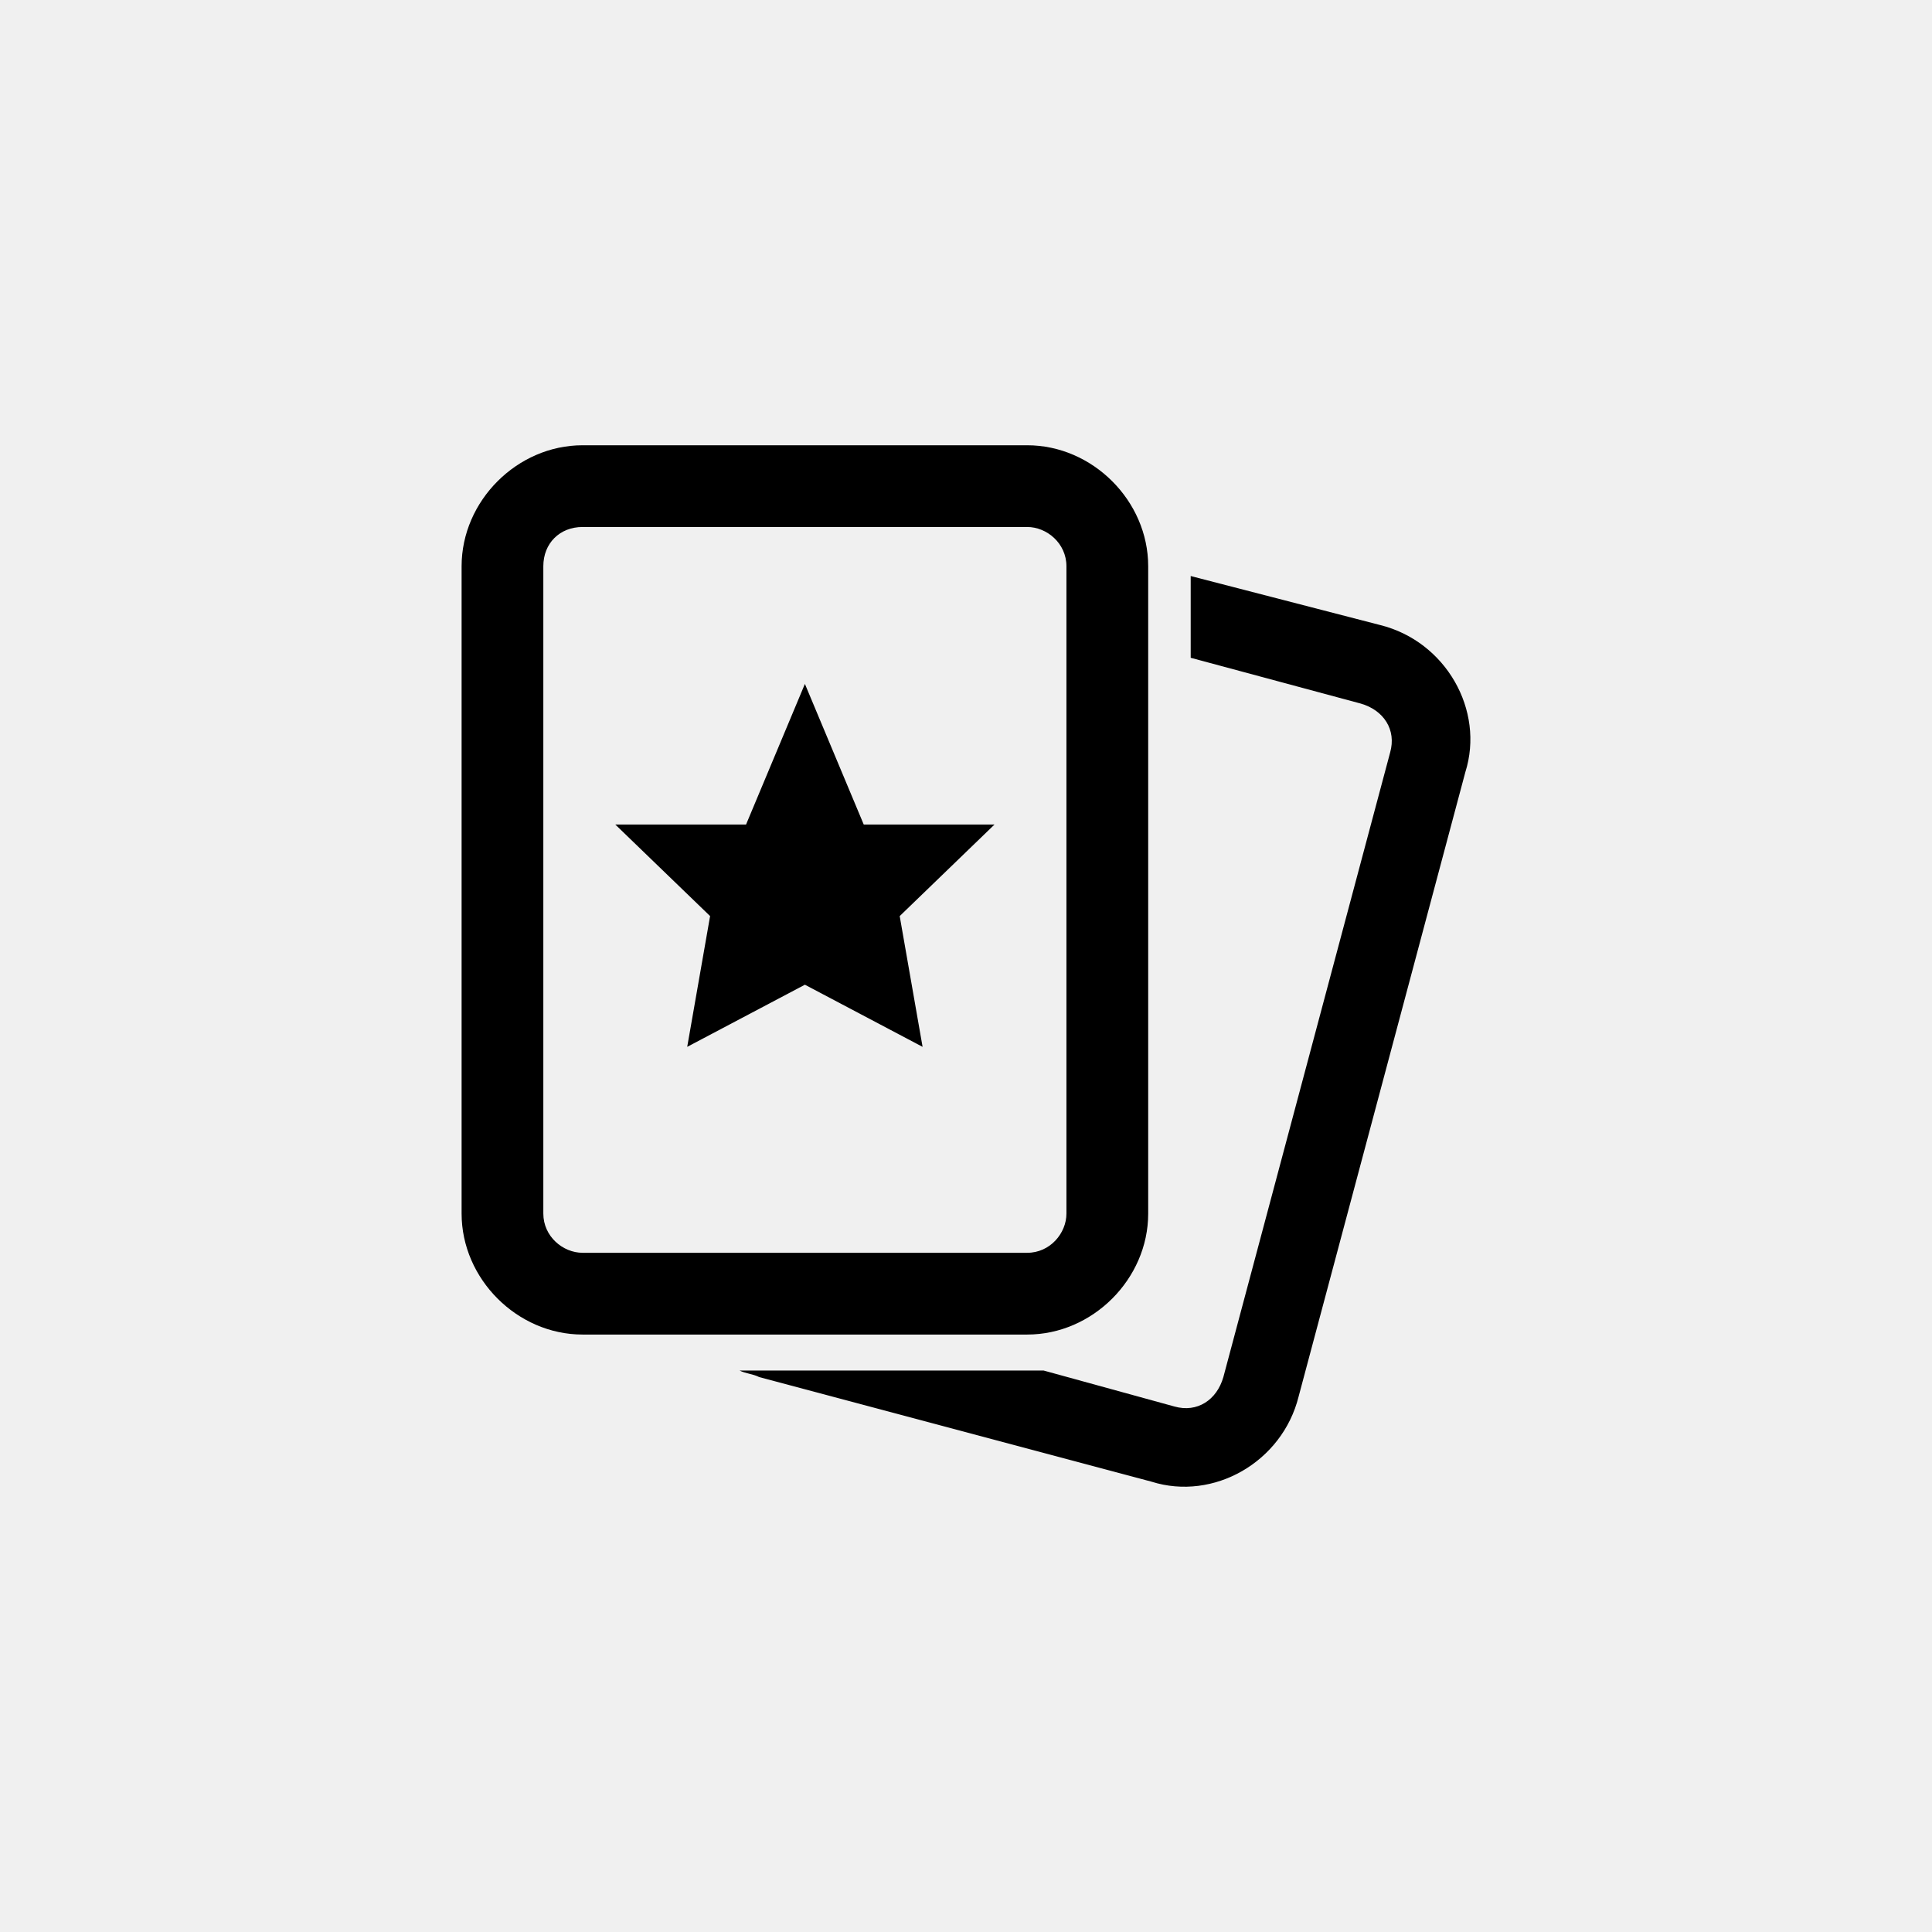
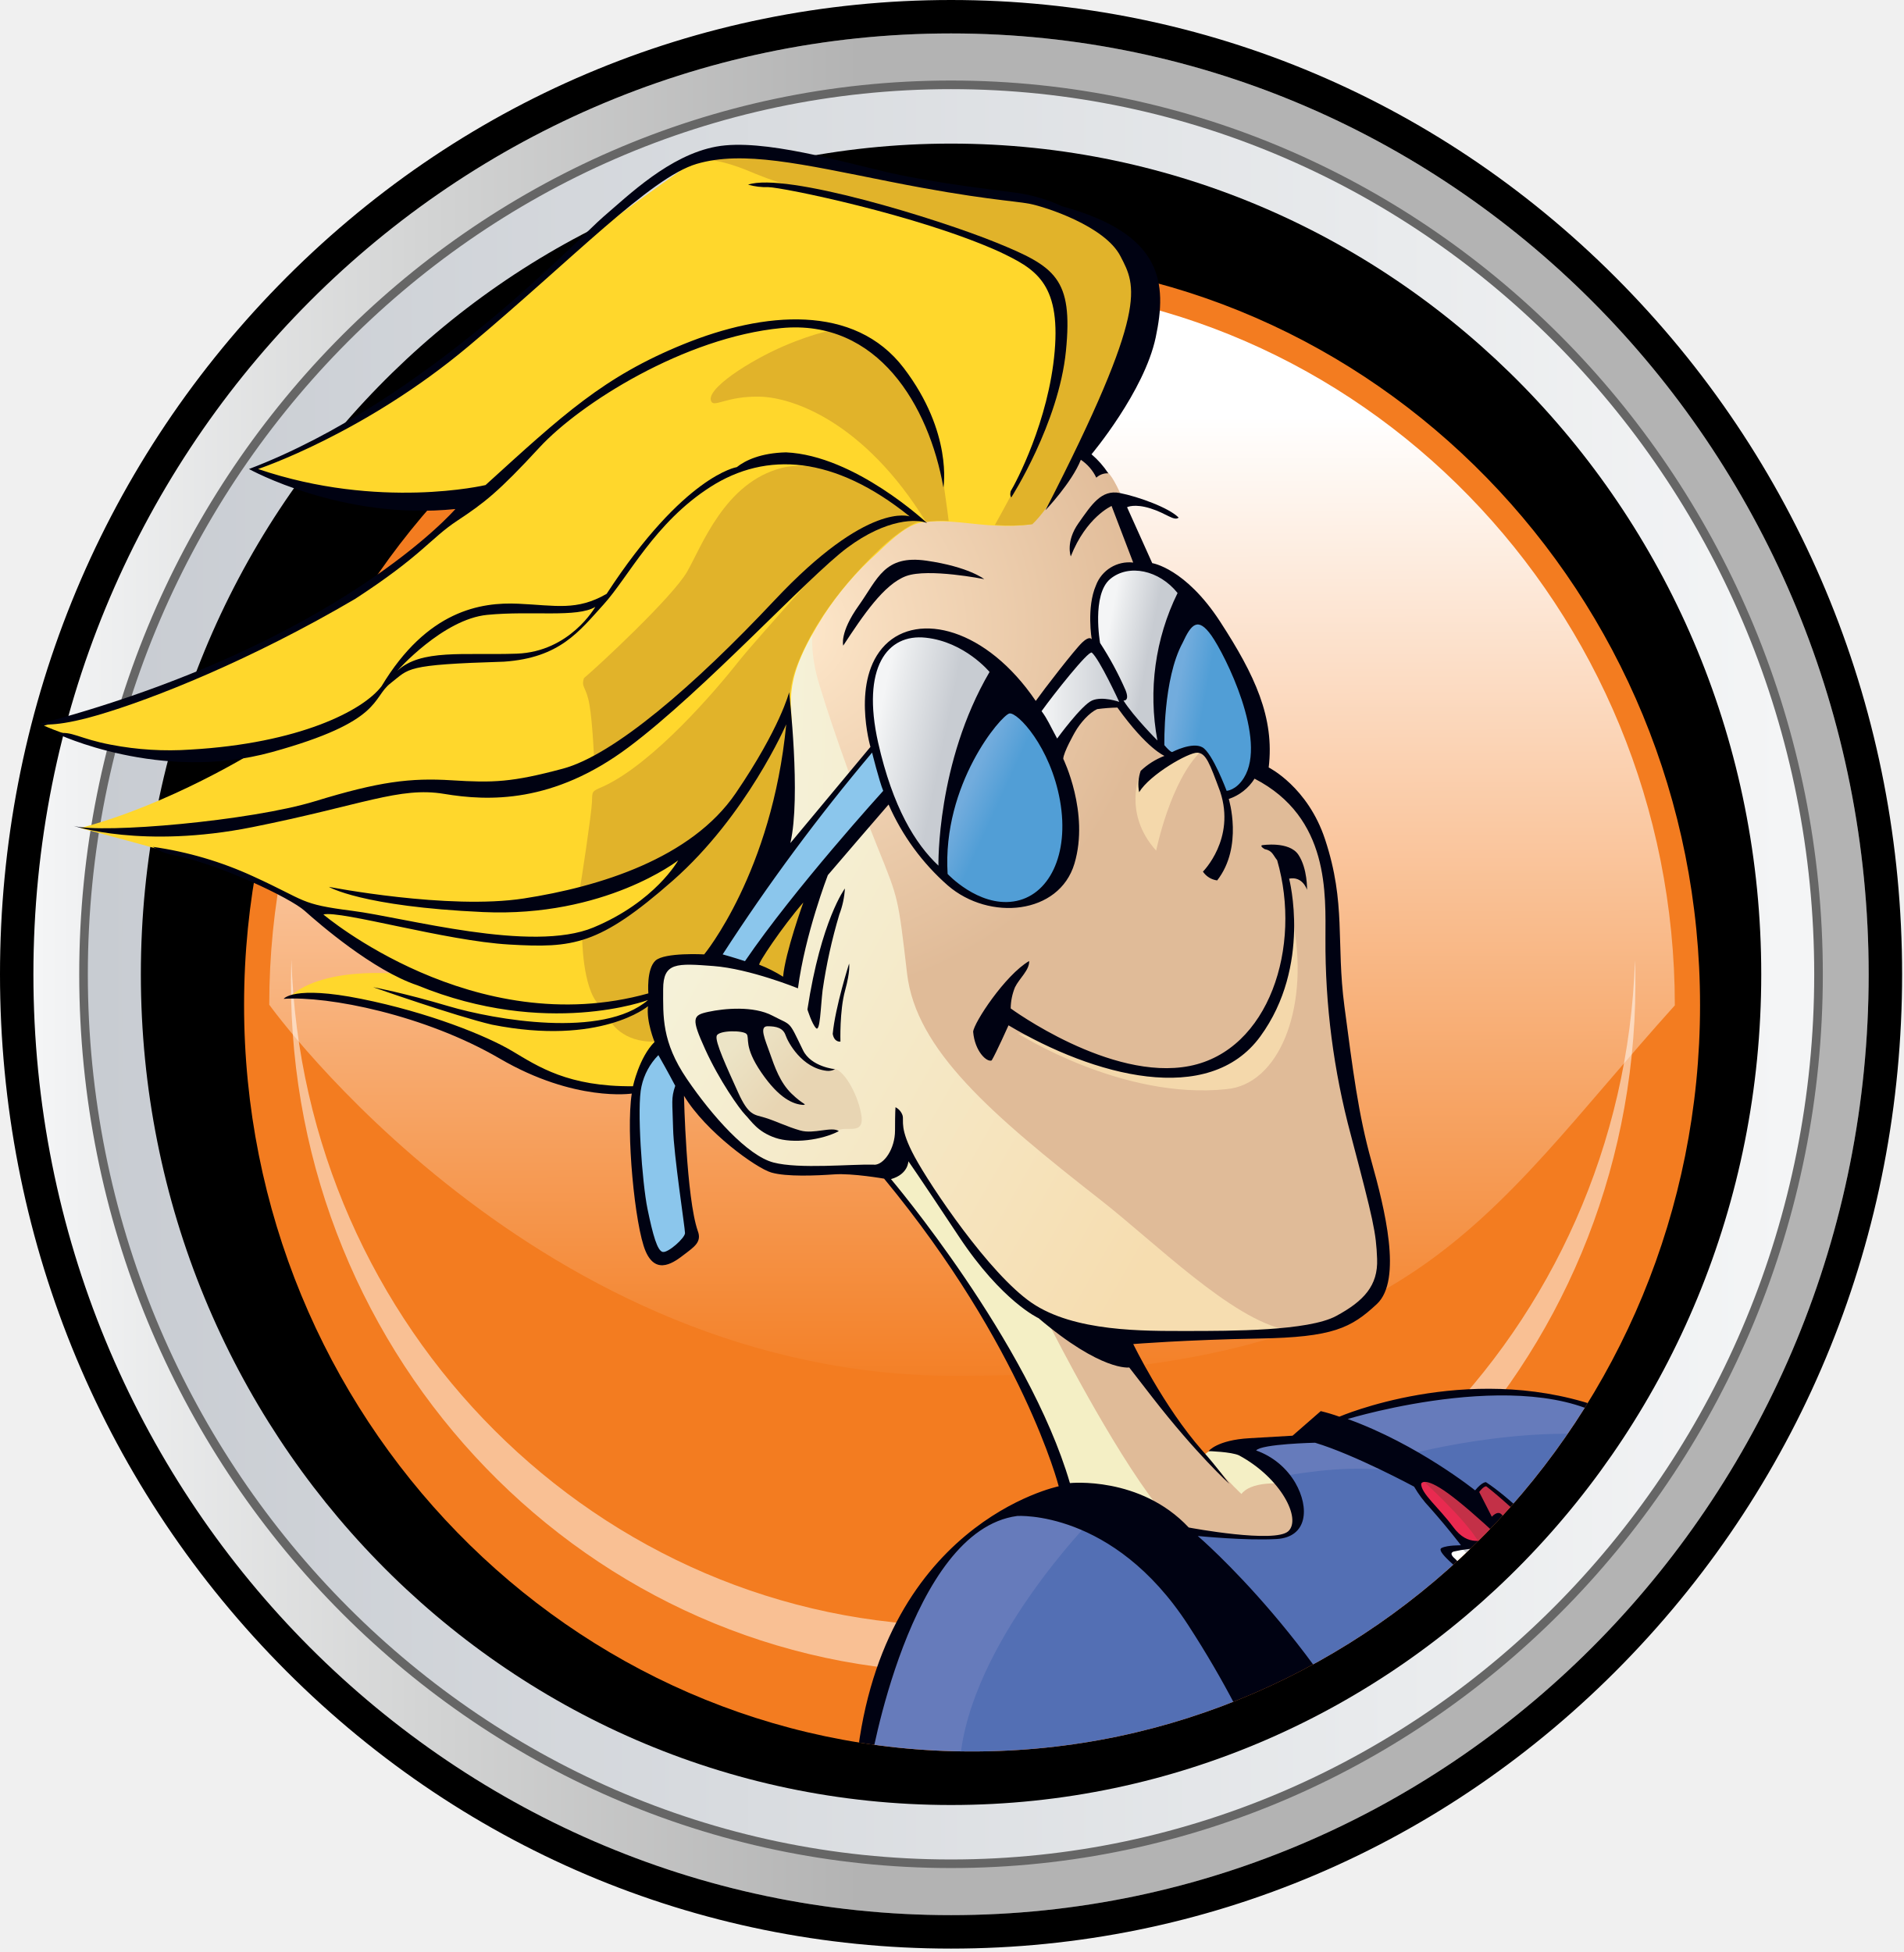
- <svg xmlns="http://www.w3.org/2000/svg" height="256" width="256" viewBox="0 0 256 256">
-   <g>
-     <path id="path1" transform="rotate(0,128,128) translate(61.16494,59) scale(4.312499,4.312499)  " fill="#000000" d="M10.548,7.333L12.356,11.653 16.374,11.653 13.461,14.466 14.164,18.484 10.548,16.575 6.932,18.484 7.635,14.466 4.722,11.653 8.74,11.653z M22.402,4.018L28.228,5.525C30.237,6.027,31.443,8.137,30.84,10.046L25.717,29.232C25.214,31.242,23.105,32.447,21.196,31.844L9.142,28.63C8.941,28.529,8.74,28.529,8.539,28.429L17.379,28.429 17.881,28.429 21.899,29.534C22.603,29.735,23.205,29.333,23.406,28.63L28.529,9.443C28.73,8.74,28.329,8.137,27.625,7.936L22.402,6.53z M3.717,2.511C3.014,2.511,2.511,3.014,2.511,3.717L2.511,23.607C2.511,24.31,3.114,24.812,3.717,24.812L17.379,24.812C18.082,24.812,18.584,24.21,18.584,23.607L18.584,3.717C18.584,3.014,17.982,2.511,17.379,2.511z M3.717,0L17.379,0C19.388,0,21.096,1.708,21.096,3.717L21.096,23.607C21.096,25.616,19.388,27.324,17.379,27.324L3.717,27.324C1.708,27.324,0,25.616,0,23.607L0,3.717C0,1.708,1.708,0,3.717,0z" />
+ <svg xmlns="http://www.w3.org/2000/svg" xmlns:xlink="http://www.w3.org/1999/xlink" width="195" height="200">
+   <defs>
+     <linearGradient id="a" x1="0%" y1="50.001%" y2="50.001%">
+       <stop offset="0%" stop-color="#F4F5F6" />
+       <stop offset="21%" stop-color="#D3D4D4" />
+       <stop offset="45%" stop-color="#B3B3B3" />
+     </linearGradient>
+     <linearGradient id="b" x1="97.334%" x2="1.674%" y1="50%" y2="50%">
+       <stop offset="0%" stop-color="#F4F5F6" />
+       <stop offset="23%" stop-color="#E9EBED" />
+       <stop offset="100%" stop-color="#C8CCD2" />
+     </linearGradient>
+     <linearGradient id="c" x1="49.997%" x2="49.997%" y1="12.039%" y2="103.014%">
+       <stop offset="0%" stop-color="#FFF" />
+       <stop offset="100%" stop-color="#F37C20" />
+     </linearGradient>
+     <linearGradient id="d" x1="0%" y1="49.994%" y2="49.994%">
+       <stop offset="0%" stop-color="#F4F5F6" />
+       <stop offset="23%" stop-color="#E9EBED" />
+       <stop offset="100%" stop-color="#C8CCD2" />
+     </linearGradient>
+     <path id="e" d="M99.537 179.453c-41.116 0-74.555-34.34-74.535-76.51.003-7.541-22.074-9.545-22.935-17.228-2.016-17.998 17.65-40.89 30.55-50.654 4.455-3.372 10.771-12.087 18.31-16.36 13.418-7.606 29.85-10.459 40.44-10.451 13.935.009 35.23 22.213 46.398 29.07 21.785 13.374 36.395 37.819 36.382 65.698-.02 42.17-33.49 76.463-74.61 76.435z" />
+     <linearGradient id="f" x1="49.829%" x2="50.099%" y1="12.053%" y2="103.018%">
+       <stop offset="0%" stop-color="#FFF" />
+       <stop offset="100%" stop-color="#F37C20" />
+     </linearGradient>
+     <linearGradient id="h" x1="-108.336%" x2="553.521%" y1="28.504%" y2="127.761%">
+       <stop offset="0%" stop-color="#F5F6E2" />
+       <stop offset="32%" stop-color="#F5EED1" />
+       <stop offset="100%" stop-color="#F6DDB0" />
+     </linearGradient>
+     <linearGradient id="i" x1="-4.791%" x2="81.793%" y1="16.989%" y2="59.937%">
+       <stop offset="0%" stop-color="#F5F6E2" />
+       <stop offset="32%" stop-color="#F5EED1" />
+       <stop offset="100%" stop-color="#F6DDB0" />
+     </linearGradient>
+     <radialGradient id="j" cx="-4.451%" cy="20.461%" r="64.593%" fx="-4.451%" fy="20.461%" gradientTransform="matrix(1 0 0 .65134 0 .071)">
+       <stop offset="0%" stop-color="#FFE9CC" />
+       <stop offset="34%" stop-color="#F4D8B9" />
+       <stop offset="100%" stop-color="#E0BB98" />
+     </radialGradient>
+     <linearGradient id="k" x1="15.464%" x2="58.727%" y1="29.64%" y2="59.536%">
+       <stop offset="0%" stop-color="#ECE4C6" />
+       <stop offset="100%" stop-color="#E8D5B3" />
+     </linearGradient>
+     <linearGradient id="l" x1="8.257%" x2="59.067%" y1="29.307%" y2="49.458%">
+       <stop offset="0%" stop-color="#F4F5F6" />
+       <stop offset="23%" stop-color="#E9EBED" />
+       <stop offset="100%" stop-color="#C8CCD2" />
+     </linearGradient>
+     <linearGradient id="m" x1="16.963%" x2="63.456%" y1="27.462%" y2="46.333%">
+       <stop offset="0%" stop-color="#F4F5F6" />
+       <stop offset="23%" stop-color="#E9EBED" />
+       <stop offset="100%" stop-color="#C8CCD2" />
+     </linearGradient>
+     <linearGradient id="n" x1="21.461%" x2="42.165%" y1="35.844%" y2="51.324%">
+       <stop offset="0%" stop-color="#72ACDD" />
+       <stop offset="100%" stop-color="#519ED6" />
+     </linearGradient>
+     <linearGradient id="o" x1="17.465%" x2="46.582%" y1="36.378%" y2="46.626%">
+       <stop offset="0%" stop-color="#72ACDD" />
+       <stop offset="100%" stop-color="#519ED6" />
+     </linearGradient>
+     <radialGradient id="p" cx="-224.531%" cy="-150.234%" r="27.243%" fx="-224.531%" fy="-150.234%" gradientTransform="matrix(.84355 0 0 1 -.351 0)">
+       <stop offset="0%" stop-color="#FFE9CC" />
+       <stop offset="34%" stop-color="#F4D8B9" />
+       <stop offset="100%" stop-color="#E0BB98" />
+     </radialGradient>
+     <linearGradient id="q" x1="0%" x2="99.801%" y1="49.994%" y2="49.994%">
+       <stop offset="0%" stop-color="#F4F5F6" />
+       <stop offset="23%" stop-color="#E9EBED" />
+       <stop offset="100%" stop-color="#C8CCD2" />
+     </linearGradient>
+   </defs>
+   <g fill="none" fill-rule="evenodd">
+     <path fill="url(#a)" d="M191.42 99.826c0 53.24-42.085 96.396-94 96.396-51.913 0-93.999-43.169-93.999-96.396 0-53.228 42.086-96.4 94-96.4s94 43.16 94 96.4z" />
+     <path fill="#000" fill-rule="nonzero" d="M97.42 3.426c51.915 0 94 43.168 94 96.4 0 53.231-42.085 96.396-94 96.396-51.913 0-93.999-43.169-93.999-96.396 0-53.228 42.086-96.4 94-96.4zm0-3.426C71.384 0 46.91 10.392 28.507 29.267 10.102 48.143 0 73.177 0 99.826c0 26.65 10.122 51.707 28.506 70.558 18.385 18.852 42.877 29.267 68.915 29.267 26.038 0 50.514-10.396 68.918-29.267 18.405-18.871 28.507-43.913 28.507-70.558 0-26.646-10.122-51.707-28.507-70.559C147.955 10.416 123.46 0 97.421 0z" />
+     <path fill="url(#b)" d="M186.286 99.826c0 50.328-39.787 91.132-88.865 91.132-49.078 0-88.862-40.792-88.862-91.132S48.347 8.693 97.421 8.693s88.865 40.8 88.865 91.133z" />
+     <path fill="#666" fill-rule="nonzero" d="M97.42 191.398c-49.24 0-89.304-41.077-89.304-91.572C8.116 49.33 48.18 8.25 97.421 8.25c49.24 0 89.304 41.08 89.304 91.576 0 50.495-40.06 91.572-89.304 91.572zm0-182.265c-48.753 0-88.422 40.685-88.422 90.693 0 50.008 39.669 90.693 88.423 90.693 48.754 0 88.422-40.681 88.422-90.693S146.18 9.133 97.421 9.133z" />
+     <path fill="#000" d="M180.417 99.826c0 47.006-37.157 85.113-82.996 85.113s-82.992-38.107-82.992-85.113 37.157-85.113 82.992-85.113c45.835 0 82.996 38.095 82.996 85.113z" />
+     <path fill="#231F20" d="M172.142 102.974c0 41.101-32.49 74.42-72.565 74.42-40.076 0-72.562-33.319-72.562-74.42 0-41.1 32.486-74.416 72.562-74.416 40.075 0 72.565 33.315 72.565 74.416z" />
+     <path fill="#231F20" fill-rule="nonzero" d="M99.577 177.956c-40.314 0-73.108-33.663-73.108-74.982s32.794-74.966 73.108-74.966c40.313 0 73.11 33.632 73.11 74.966 0 41.335-32.797 74.982-73.11 74.982zm0-148.835c-39.708 0-72.012 33.136-72.012 73.87 0 40.732 32.304 73.853 72.012 73.853s72.015-33.137 72.015-73.87c0-40.732-32.307-73.869-72.015-73.869v.016z" />
+     <path fill="#231F20" d="M172.142 102.974c0 41.101-32.49 74.42-72.565 74.42-40.076 0-72.562-33.319-72.562-74.42 0-41.1 32.486-74.416 72.562-74.416 40.075 0 72.565 33.315 72.565 74.416z" />
+     <path fill="#231F20" fill-rule="nonzero" d="M99.577 177.956c-40.314 0-73.108-33.663-73.108-74.982s32.794-74.966 73.108-74.966c40.313 0 73.11 33.632 73.11 74.966 0 41.335-32.797 74.982-73.11 74.982zm0-148.835c-39.708 0-72.012 33.136-72.012 73.87 0 40.732 32.304 73.853 72.012 73.853s72.015-33.137 72.015-73.87c0-40.732-32.307-73.869-72.015-73.869v.016z" />
+     <path fill="#075D72" d="M99.272 173.33c-37.83-.166-68.468-31.865-68.301-70.66.166-38.797 31.073-70.219 68.902-70.06 37.83.158 68.472 31.881 68.306 70.677-.167 38.796-31.082 70.218-68.907 70.044z" />
+     <path fill="#F37C20" d="M99.272 173.33c-37.83-.166-68.468-31.865-68.301-70.66.166-38.797 31.073-70.219 68.902-70.06 37.83.158 68.472 31.881 68.306 70.677-.167 38.796-31.082 70.218-68.907 70.044z" />
+     <path fill="url(#c)" d="M98.48 137.925c42.6 0 48.921-14.376 67.325-34.65.159-37.453-29.42-68.055-65.94-68.214h-.288c-36.354 0-66.055 30.33-66.23 67.62-.007 0 25.125 35.422 65.134 35.244z" />
+     <path fill="#FFF" d="M100.41 165.283h-.292c-35.258-.154-63.966-29.037-65.11-64.887a83.5 83.5 0 0 0-.039 1.98c-.158 37.002 29.072 67.24 65.15 67.402h.292c35.927 0 65.264-29.976 65.434-66.816 0-.843 0-1.679-.04-2.514-1.187 35.944-30.12 64.835-65.394 64.835z" opacity=".52" />
+     <path fill="url(#d)" d="M107.725 77.271c1.23-1.715 4.778-6.206 5.122-6 .79.658 2.812 5.054 2.812 5.054s-1.677-.61-2.769-.15c-1.091.459-3.595 3.904-3.595 3.904-.748-1.422-.945-1.96-1.57-2.808z" />
+     <path fill="#231F20" d="M172.142 102.974c0 41.101-32.49 74.42-72.565 74.42-40.076 0-72.562-33.319-72.562-74.42 0-41.1 32.486-74.416 72.562-74.416 40.075 0 72.565 33.315 72.565 74.416z" />
+     <path fill="#231F20" fill-rule="nonzero" d="M99.577 177.956c-40.314 0-73.108-33.663-73.108-74.982s32.794-74.966 73.108-74.966c40.313 0 73.11 33.632 73.11 74.966 0 41.335-32.797 74.982-73.11 74.982zm0-148.835c-39.708 0-72.012 33.136-72.012 73.87 0 40.732 32.304 73.853 72.012 73.853s72.015-33.137 72.015-73.87c0-40.732-32.307-73.869-72.015-73.869v.016z" />
+     <path fill="#231F20" d="M172.142 102.974c0 41.101-32.49 74.42-72.565 74.42-40.076 0-72.562-33.319-72.562-74.42 0-41.1 32.486-74.416 72.562-74.416 40.075 0 72.565 33.315 72.565 74.416z" />
+     <path fill="#231F20" fill-rule="nonzero" d="M99.577 177.956c-40.314 0-73.108-33.663-73.108-74.982s32.794-74.966 73.108-74.966c40.313 0 73.11 33.632 73.11 74.966 0 41.335-32.797 74.982-73.11 74.982zm0-148.835c-39.708 0-72.012 33.136-72.012 73.87 0 40.732 32.304 73.853 72.012 73.853s72.015-33.137 72.015-73.87c0-40.732-32.307-73.869-72.015-73.869v.016z" />
+     <path fill="#075D72" d="M99.272 173.33c-37.83-.166-68.468-31.865-68.301-70.66.166-38.797 31.073-70.219 68.902-70.06 37.83.158 68.472 31.881 68.306 70.677-.167 38.796-31.082 70.218-68.907 70.044z" />
+     <path fill="#F37C20" d="M99.537 179.453c-41.116 0-74.555-34.34-74.535-76.51.02-42.17 33.486-76.464 74.606-76.436 41.12.028 74.559 34.34 74.54 76.51-.02 42.171-33.49 76.464-74.611 76.436z" />
+     <mask id="g" fill="#fff">
+       <use xlink:href="#e" />
+     </mask>
+     <path fill="url(#f)" d="M98.528 140.97c46.31-.186 53.121-15.841 73.036-37.96 0-40.709-32.26-73.846-71.956-73.858h-.32C59.77 29.311 27.6 62.42 27.58 102.942c.008 0 27.462 38.397 70.947 38.028z" mask="url(#g)" />
+     <g fill="#FFF" mask="url(#g)" opacity=".52">
+       <path d="M98.67 166.594h-.308c-37.098-.162-67.309-30.554-68.511-68.281-.024.701-.04 1.402-.044 2.103-.162 38.939 30.591 70.756 68.555 70.93h.308c37.806 0 68.69-31.544 68.856-70.312 0-.887 0-1.766-.044-2.646-1.246 37.798-31.694 68.206-68.812 68.206z" />
+     </g>
+     <g mask="url(#g)">
+       <path fill="#536FB4" d="M122.695 157.39l-3.876-1.854s-2.883-2.558-6.724-2.558c-3.84 0-8.057.554-11.613 3.319-3.556 2.764-10.399 12.182-12.214 24.431 0 0 7.665 4.044 20.133 6.12 9.061 1.504 20.71 1.39 33.51.763 6.83-.289 27.893-4.04 36.84-11.635 8.947-7.596 2.25-23.68-15.683-31.866 0 0-12.38-3.928-25.99 1.497l6.403 4.832 1.345 1.339-5.289 3.243-7.978 2.448-9.358-.578.494.396" />
+       <path fill="#667BBB" d="M129.036 147.805l-.87.57s2.705 1.827 3.599 2.924l10.624-.587-7.665-3.33-5.688.423z" />
+       <path fill="url(#h)" d="M76.05 74.364l7.693-9.9s-4.192-14.48-3.686-16.765c0 0-7.887 10.634-4.197 26.677" transform="translate(3.955 14.653)" />
+       <path fill="url(#i)" d="M134.518 101.568a75.583 75.583 0 0 1-2.586-20.083v-.736c.02-4.464.059-11.937-7.33-15.751l-.095-.051-.055.099a4.91 4.91 0 0 1-2.579 2.02l-.107.035.032.11a11.86 11.86 0 0 1 .395 3.114 8.297 8.297 0 0 1-1.542 5.077 1.954 1.954 0 0 1-1.246-.772 8.652 8.652 0 0 0 2.167-5.584 8.299 8.299 0 0 0-.435-2.638l-.051-.139c-1.076-2.899-1.444-3.873-2.373-3.928-.93-.056-4.616 2.059-5.906 3.877a4.294 4.294 0 0 1-.035-.574c-.006-.437.069-.87.221-1.28a7.795 7.795 0 0 1 2.373-1.48l.305-.096-.3-.119s-1.777-.748-4.775-4.91l-.031-.052h-.06c-.708.008-1.415.066-2.116.174-.79.365-1.736 1.367-2.337 2.436-.048.087-1.207 2.11-1.207 2.772.04.103 2.67 5.6 1.143 10.693a6.043 6.043 0 0 1-4.22 4.111 9.31 9.31 0 0 1-8.567-1.929 23.693 23.693 0 0 1-6.032-8.257l-.072-.174-6.328 7.378c-.044.095-2.326 6.067-3.066 11.513-.648-.258-5.114-1.98-8.567-2.242-2.437-.174-3.892-.277-4.648.44-.419.396-.609 1.041-.609 2.071v.444c0 2.653 0 5.168 2.46 8.823 2.46 3.656 6.155 7.886 8.936 8.618 1.875.483 5.043.369 7.594.273l2.769-.059c1.016 0 2.243-1.624 2.243-3.632l.047-2.186c.245.158.424.398.506.677l.028.436v.119c0 .594.075 1.584 1.23 3.727 1.65 3.053 7.646 12 12.02 14.986 4.237 2.903 11.044 2.899 15.541 2.895h.447c4.648 0 12.42 0 15.3-1.553 2.642-1.43 4.374-3.002 4.263-5.964-.146-2.693-.375-3.758-2.745-12.729z" transform="translate(3.955 14.653)" />
+       <path fill="url(#j)" d="M79.926 47.529s-1.582 2.621.044 7.956c1.625 5.335 3.924 11.604 6.024 16.8 2.1 5.196 2.053 5.002 2.97 12.82.918 7.818 8.635 14.436 19.844 23.208 5.518 4.309 13.413 12.21 18.986 13.287 0 0 5.47.048 7.658-2.376 2.187-2.424 2.654-4.396 2.33-5.652-.325-1.255-3.83-17.08-4.474-20.97-.645-3.89-.269-15.156-.866-17.358s-4.422-9.11-5.7-9.68c-1.277-.57-2.235-.89-2.235-.89s-.727.744-1.507 1.449c-.403.41-.988.586-1.55.467l-1.14-2.48s-.597-1.98-1.186-2.011c-.59-.032-3.33.729-3.33.729s-1.321-1.026-2.006-1.683c-.684-.658-3.196-4.163-3.196-4.163s-4.88-.142-6.431 5.711c0 0 2.373 4.63 1.732 8.713-.64 4.083-2.828 6.689-6.842 6.642-4.015-.048-7.619-3.367-10.767-8.278-3.149-4.91-2.741-8.614-3.164-11.37-.424-2.756.368-6.178 3.01-7.675 2.642-1.497 8.35.09 13.23 5.94l.641.891s4.062-5.71 5.11-6.225c1.049-.515 1.167-.107 1.167-.107s-.138-1.54-.138-2.804c0-1.264.823-3.929 1.978-4.729 1.155-.8 3.287-.416 3.287-.416s-2.235-6.835-2.283-6.697c-.047.139-1.004-2.804-2.144-3.228l-2.46-1.778S83.122 35.224 79.926 47.53z" transform="translate(3.955 14.653)" />
+       <path fill="#FFD72C" d="M105.557 53.738s3.77-3.525 8.041-12.198c4.272-8.673 4.695-15.64-.672-18.218-5.368-2.578-6.954-2.752-10.723-3.168-3.77-.416-15.585-3.01-18.013-3.612-2.429-.602-10.72-1.382-11.906-.784-1.187.598-12.902 9.192-12.902 9.192s-14.33 13.323-21.616 17.362c-7.286 4.04-10.553 5.41-11.894 5.743 0 0 11.142 4.384 22.035 3.267l-.585 1.117S32.825 66.697 4.5 74.348c0 0 9.556 4.467 20.781 2.582h.926s-8.8 5.51-18.001 7.913c0 0 11.649 3.006 15.75 4.555 4.102 1.548 7.796 3.441 12.907 7.647l5.11 2.836s-8.627-1.188-12.4 2.32c0 0 10.474 0 17.261 3.438 6.788 3.438 13.405 7.042 18.013 5.94l.332-.601s1.005-3.093 2.18-3.96c0 0-.166-.86-.396-2.666s-.083-5.414 1.088-5.758c1.17-.345 4.774-.428 4.774-.428s2.266-1.549 4.612-8.503c2.345-6.955 3.686-11.691 3.686-14.867 0-3.177-1.008-5.07 3.268-11.775a31.854 31.854 0 0 1 5.446-6.336c1.863-1.794 3.275-2.994 4.691-3.169 2.599-.344 5.114.258 7.626.341a18.2 18.2 0 0 0 3.402-.119z" />
+       <path fill="#8BC6EC" d="M89.233 76.986c-8.306 9.687-15.248 20.594-15.32 20.717l-.114.178 2.59.792.068-.091c4.968-7.3 14.057-17.335 14.148-17.426l.068-.075-.036-.095c-.395-.994-1.131-3.885-1.14-3.917l-.066-.293-.198.21zM67.34 108a6.585 6.585 0 0 0-1.776 3.279c-.502 2.123.028 9.818.61 12.641.68 3.26 1.103 4.404 1.684 4.515.415.091 1.123-.451 1.404-.7.111-.092 1.068-.908 1.068-1.387l-.289-2.317c-.356-2.633-.897-6.626-.937-8.431l-.044-1.56c-.059-1.347-.07-1.755.262-2.726v-.07l-1.836-3.387-.146.143z" />
+       <path fill="#E1B32A" d="M82.125 92.308c-1.681 1.933-4.691 6.103-4.572 6.59l.027.12.123.055c.829.315 1.624.713 2.373 1.188l.317.202.035-.372c.202-2.377 2.041-7.505 2.061-7.553l-.364-.23zm19.785-38.522s3.516-6.163 5.07-10.349c1.555-4.186 2.354-11.742 1.08-13.806-1.273-2.063-2.919-3.457-7.938-5.172-5.02-1.715-17.158-5.232-18.25-5.204a29.002 29.002 0 0 1-4.422-1.422c-1.163-.495-3.56-1.513-5.538-1.481 0 0 1.306-1.98 9.098-.396 7.792 1.584 17.601 3.636 20.963 3.96 3.362.325 9.976 2.179 12.301 4.095 2.326 1.917 3.77 9.969 1.729 13.517-2.041 3.549-5.613 9.588-5.613 9.588s-2.887 4.97-4.647 6.602c-1.273.147-2.556.17-3.833.068z" />
+       <path fill="#E1B32A" d="M97.18 53.378s-.816-6.622-1.504-9.176c-.688-2.555-6.063-10.008-9.995-10.448 0 0-1.978.234-5.407 1.71-3.43 1.478-8.085 4.429-7.408 5.68.328.606 1.605-.57 4.948-.503 3.342.067 10.68 2.523 17.043 12.84a10.753 10.753 0 0 1 2.322-.103z" />
+       <path fill="#E1B32A" d="M94.691 53.413s-8.702-6.958-14.583-5.477c-5.882 1.481-8.22 8.04-9.73 10.654-1.511 2.613-9.15 9.714-10.557 10.887-.32.97.233.84.561 2.72.329 1.882.495 5.882.495 5.882a73.552 73.552 0 0 0 11.763-9.244c5.336-5.307 10.715-10.919 12.384-12.13 1.67-1.212-7.12 8.23-9.406 11.12-2.286 2.891-8.65 10.353-13.792 12.74-1.25.54-1.147.468-1.187 1.617-.04 1.148-1.115 8.317-1.309 9.235 0 0 8.192-2.42 12.843-5.81 0 0-3.08 4.804-7.796 7.921a38.028 38.028 0 0 1-4.746 2.376s0 5.343 1.74 7.062c0 0 2.915.032 5.142-.88l.1.27a9.387 9.387 0 0 1-4.063 2.29s1.143 2.181 4.588 2.082a22.269 22.269 0 0 1-.427-5.077c.13-2.487.162-3.053 1.736-3.43a25.248 25.248 0 0 1 4.161-.396s1.583-1.477 3.703-6.732c2.12-5.256 3.643-9.474 4.264-14.175.62-4.7-.068-5.647.98-8.503 1.049-2.855 3.442-7.33 8.65-12.233 1.607-1.513 3.442-2.773 4.455-2.86" />
+       <path fill="url(#k)" d="M68.135 90.78c0 .167 1.899 7.026 5.19 9.11 3.29 2.082 6.89 1.583 8.895 1.163.91-.194 2.437.46 2.037-1.584-.395-2.174-1.886-4.693-2.871-4.618-.985.076-2.876-.621-4.01-2.447-1.136-1.826-1.551-2.753-3.521-2.717-1.97.036-5.866-.689-5.72 1.093z" transform="translate(3.955 14.653)" />
+       <path fill="url(#l)" d="M97.567 54.182l-.051-.06c-.028-.035-2.619-3.128-6.614-3.564-1.685-.178-3.089.325-4.066 1.458-1.103 1.287-2.163 3.96-.93 9.434 1.322 5.853 3.351 10 6.207 12.673l.194.182v-.27c0-.106-.143-10.605 5.22-19.801l.04-.052z" transform="translate(3.955 14.653)" />
+       <path fill="url(#m)" d="M116.81 46.095l-.047-.06c-1.938-2.423-5.107-3.08-7.065-1.453-1.958 1.628-1.083 6.626-1.072 6.67a33.59 33.59 0 0 1 2.6 4.847c.22.554.157.76.106.836a.23.23 0 0 1-.194.07l-.245-.03.134.205c1.033 1.644 3.465 4.095 3.489 4.119l.269.27-.075-.377c-1.634-8.21 2.021-14.958 2.06-15.026l.04-.071z" transform="translate(3.955 14.653)" />
+       <path fill="url(#n)" d="M104.75 67.366c-.819-4.602-3.243-7.81-4.576-8.748a1.06 1.06 0 0 0-.744-.281c-.906.174-6.459 6.732-6.459 15.33 0 .396 0 .82.04 1.232.059.107 3.223 3.457 6.87 2.927a5.268 5.268 0 0 0 3.596-2.297c1.376-1.969 1.843-4.947 1.273-8.163z" transform="translate(3.955 14.653)" />
+       <path fill="url(#o)" d="M120.24 50.4c-.61-.851-1.108-1.228-1.583-1.188-.597.051-1.048.792-1.582 1.944-2.017 3.707-1.883 10.472-1.883 10.539.653.792.859.852.973.792.044-.024 2.002-1.041 2.983-.491.98.55 2.42 4.356 2.432 4.404l.032.083h.115c.04 0 1.052-.075 1.85-1.386 2.457-3.929-1.98-12.784-3.338-14.697z" transform="translate(3.955 14.653)" />
+       <path fill="#F4D8AB" d="M122.418 76.835s-5.039 1.802-5.628 2.4c0 0-1.816 4.091 1.645 7.921 0 0 1.456-7.204 4.632-10.214l-.649-.107zm-18.17 29.042s10.679 6.855 21.398 5.715c5.332-.48 8.378-8.115 6.918-16.531l-.297-1.188s.396 6.851-3.63 11.845c-4.027 4.994-10.969 5.545-16.47 3.066-5.503-2.48-7.92-2.907-7.92-2.907z" />
+       <path fill="#F4EFC5" d="M90.874 120.586s7.824 10.166 12.828 19.279c5.616 10.245 5.379 12.673 5.379 12.673s5.854-1.584 12.657 4.539c0 0 9.157.974 10.68-.238 1.522-1.212-1.582-7.386-5.676-8.364-2.54-.606-3.43.673-3.43.673l-.055.055s-5.26-6.788-7.982-12.364c0 0-9.097 1.64-16.787-10.364l-5.79-8.428-1.824 2.539z" />
+       <path fill="url(#p)" d="M103.884 121.758s6.028 11.882 10.759 17.945l3.31 2.772s6.974.606 8.979.365c2.005-.242 3.674-2.377 1.365-5.394 0 0-3.845-.61-5.083.97 0 0-4.315-3.881-12.823-15.644l-6.982-1.814.475.8z" transform="translate(3.955 14.653)" />
+       <path fill="#536FB4" d="M122.628 157.485l-.328-.254.395.04c.048 0 4.929.487 8.05.309 1.15-.064 1.977-.527 2.373-1.327.554-1.061.34-2.697-.566-4.257a3.977 3.977 0 0 0-.858-.793s5.68-1.104 9.987-.59a74.628 74.628 0 0 1 3.244 1.664c.442.77.973 1.485 1.582 2.13a69.453 69.453 0 0 1 2.863 3.442l.471.606h-.237s-1.333 0-1.978.32c0 .357 1.187 1.387 2.33 2.377l1.226 1.081 1.554 1.45c2.07 1.944 4.897 4.61 7.911 6.673a49.675 49.675 0 0 0 9.189 4.943c.084.039.166.084.245.134" />
+       <path fill="#C8CCD2" d="M171.908 173.021c-2.432-5.184-10.347-15.576-10.43-15.687l-.071-.095h-.095l-3.165.135.396.372 2.583 2.456a.63.63 0 0 1 .213.376c-.182.225-.985.364-1.479.396l-.395-.258-3.323-3.168h-.071c-.906-.115-1.258.103-1.325.147l-.214.166.19.19c.032.036 2.911 2.919 4.213 4.705-.625.352-1.326.471-1.69.222-1.012-.99-5.015-4.408-5.181-4.55l-.063-.052h-.087c-.73.003-1.457.053-2.18.15-.309.036-.614.102-.91.198a.479.479 0 0 0-.36.396c-.047.301.246.598.424.74.024 0 1.052 1.094 4.311 3.961 3.26 2.868 9.493 7.204 13.085 9.283 2.982 1.747 5.217 2.377 5.802 2.092a.36.36 0 0 0 .198-.266 3.207 3.207 0 0 0-.376-1.909z" />
+       <path fill="#C33047" d="M161.078 160.11c-.059-.063-5.933-5.877-8.674-7.992l-.055-.035h-.06c-.395-.032-.814.507-.929.677l-.087.11 1.483 2.947.222-.25s.395-.459.625-.26l5.933 5.496h.103c.473-.05.94-.152 1.392-.304l.289-.147-.242-.242zm-2.65 2.056c-2.163-2.63-7.515-7.564-9.967-9.335-1.321-.958-2.25-1.362-2.77-1.188a.514.514 0 0 0-.327.305V152.019c-.024.713.712 1.533 1.641 2.567l1.665 1.98c1.226 1.671 2.449 1.56 3.165 1.509a.853.853 0 0 1 .518 0l2.63 2.665c1.396 1.477 1.95 2.04 2.263 2.091.439.08 1.064-.055 1.214-.328a.321.321 0 0 0-.032-.337z" />
+       <path fill="#FFF" d="M151.922 161.033s14.678 13.378 20.093 14.119c0 0 1.234 1.905-5.89-1.81-7.123-3.715-15.853-11.572-17.961-14.103-.34-.396.305-.626.305-.626l1.186-.09 2.267 2.51z" />
+       <path fill="#E92A50" d="M145.633 151.6s4.572 4.114 5.877 6.47l-1.677-.074-3.473-4.111-1.163-1.957.436-.328z" />
+       <path fill="#667BBB" d="M144.323 149.01s14.56-3.937 25.224-1.054c0 0-4.7-4.883-15.881-5.295-11.182-.412-16.91 3.299-16.91 3.299l7.567 3.05zm-32.33 6.526s-12.702 12.832-13.663 24.95l-10.062.638s4.141-20.04 11.834-24.38 11.89-1.208 11.89-1.208z" />
+       <path fill="#000212" d="M36.385 61.358c6.882-4.475 7.685-6.178 10.45-8.004 2.765-1.826 4.24-2.966 8.421-7.501 4.181-4.535 14.88-11.287 24.773-12.238 9.892-.95 15.125 7.949 16.612 16.333 0 0 .985-5.608-4.058-12.234-5.043-6.625-14.322-5.798-22.546-2.455-8.223 3.343-12.388 7.251-20.299 14.44 0 0-10.88 2.582-23.3-1.644 0 0 10.817-3.588 21.517-12.547 10.699-8.958 18.685-17.334 23.42-18.72 4.734-1.386 10.635 0 19.796 1.825 9.16 1.826 12.724 1.957 14.318 2.27 1.594.313 7.69 2.273 9.284 5.362 1.594 3.09 2.998 5.228-7.682 26.036 0 0 2.706-2.836 3.627-5.173a4.557 4.557 0 0 1 1.583 1.834 1.648 1.648 0 0 1 1.23-.443 9.078 9.078 0 0 0-1.72-1.953s5.406-6.432 6.577-11.98c1.17-5.549.791-10.59-9.592-13.43a16.482 16.482 0 0 0-4.746-1.39c-1.847-.25-7.994-.943-12.788-2.016-4.794-1.073-13.096-3.592-17.89-2.709-4.794.883-8.975 4.979-11.558 7.184-2.583 2.206-18.111 18.92-36.31 25.85 0 0 9.528 5.299 21.145 4.099 0 0-11.866 13.81-42.536 22.004 0 0 1.341.44 5.842-.871 5.724-1.66 15.794-5.68 26.43-11.929z" />
+       <path fill="#000212" d="M103.532 50.328c-.12.503.063.63.063.63s4.857-7.564 5.597-15.006c.74-7.442-1.108-8.638-7.12-11.09-6.012-2.45-21.636-7.25-25.445-5.94.678.189 1.381.274 2.085.254 1.352 0 15.307 2.84 23.669 6.618 3.56 1.703 6.269 3.093 5.656 10.213-.613 7.121-3.967 13.438-4.505 14.321zM87.959 62.055c-1.977 2.772-1.582 4.095-1.582 4.095 2.025-3.085 4.18-6.301 6.451-7.129 2.27-.827 7.994.317 7.994.317s-1.582-1.263-5.905-1.889c-4.323-.626-4.988 1.83-6.958 4.606z" />
+       <path fill="#000212" fill-rule="nonzero" d="M163.408 144.003c-13.302-4.435-26.208 1.149-26.208 1.149a18.462 18.462 0 0 0-1.907-.57l-2.887 2.519-4.426.257c-3.319.19-4.177 1.323-4.177 1.323s2.334.063 3.129.44c4.307 2.332 6.4 6.494 5.043 7.762-1.357 1.267-9.956-.325-10.205-.377-4.98-5.306-12.17-4.55-12.17-4.55-4.245-14.503-18.33-31.145-18.33-31.145 1.78-.503 1.78-1.83 1.78-1.83s.74 1.01 5.166 7.696c4.426 6.685 8.175 8.384 8.175 8.384 6.455 5.485 9.284 5.05 9.284 5.05l2.337 3.017c4.545 5.862 7.911 8.9 7.911 8.9s-1.353-1.838-2.769-3.41c-3.955-4.48-7.068-10.908-7.068-10.908s5.348-.435 12.906-.566c7.559-.13 9.406-1.073 12.048-3.533 2.643-2.459.791-9.833-.553-14.63-1.345-4.795-1.903-9.33-2.77-15.884-.865-6.555.187-10.527-1.977-17.082-1.768-5.39-5.779-7.382-5.779-7.382.613-5.1-1.408-9.457-4.975-14.942-3.568-5.486-6.954-5.992-6.954-5.992l-2.579-5.731s.74-.396 2.397.123c1.657.518 2.4 1.326 2.891.946-.984-1.01-4.117-2.146-6.028-2.523-1.91-.376-2.891 1.189-4.236 3.09-1.345 1.9-.79 3.405-.79 3.405 1.581-4.031 4.18-5.168 4.18-5.168l2.215 5.798a3.63 3.63 0 0 0-3.813 2.333c-.989 2.27-.435 5.544-.435 5.544s-.178-.447-.977.313c-.8.76-3.963 4.864-4.758 5.988-5.043-7.437-12.037-9.16-15.426-5.738-3.517 3.564-1.507 10.447-1.507 10.447l-8.204 9.854c1.108-4.753-.126-15.446-.126-15.446s-.918 3.656-5.47 10.337c-4.553 6.681-13.955 9.588-21.7 10.784-7.744 1.196-19.978-1.188-19.978-1.188s3.322 2.016 15.797 2.582c12.476.566 19.983-5.295 19.983-5.295s-2.334 4.226-8.67 6.871c-6.337 2.646-19.24-1.006-24.71-1.703-5.47-.697-4.611-1.006-10.145-3.528a36.92 36.92 0 0 0-10.284-3.026 5.233 5.233 0 0 0 2.03.82c4.793.95 12.047 4.412 13.522 5.734 1.476 1.323 7.01 6.12 11.558 7.636 13.219 5.418 23.61 1.505 23.61 1.505-4.612 3.98-15.739 2.02-20.414.634-4.675-1.387-7.745-1.953-7.745-1.953s8.421 2.962 12.175 3.842c11.123 2.21 15.984-1.89 15.984-1.89-.186 1.585.672 3.66.672 3.66-1.582 1.584-2.21 4.539-2.21 4.539-6.642.059-9.711-2.02-12.358-3.596-2.646-1.577-8.543-3.96-15.489-5.359-6.945-1.398-7.934 0-7.934 0 4.548-.317 14.449 1.64 22.13 6.119 7.681 4.48 13.527 3.588 13.527 3.588-.613 3.85.309 13.56 1.413 16.143 1.103 2.582 3.014 1.073 3.998.316.985-.756 1.78-1.259 1.353-2.376-1.186-3.406-1.416-13.861-1.416-13.861 2.22 3.69 7.385 7.41 8.943 7.865 1.559.456 4.612.321 6.455.19 1.844-.13 5.103.44 5.103.44 14.259 17.275 17.886 31.52 17.886 31.52s-18.59 3.795-20.801 29.2c0 0 43.457 18.219 85.831-1.235 25.604-13.097-.886-33.184-10.074-36.246zM124.1 65.124c1.396 1.98 5.755 10.693 3.318 14.575-.791 1.279-1.764 1.33-1.764 1.33s-1.448-3.885-2.488-4.463c-1.04-.578-3.065.475-3.065.475s-.1.159-.827-.693c0 0-.154-6.752 1.867-10.48.886-1.916 1.562-2.712 2.959-.744zm-10.375-5.802c1.918-1.584 5.03-.903 6.902 1.438a24.186 24.186 0 0 0-2.065 15.109s-2.44-2.448-3.477-4.095c0 0 .673.103.21-1.066a33.178 33.178 0 0 0-2.607-4.831s-.878-4.959 1.04-6.555h-.003zM103.4 73.101c.83-.155 4.205 3.41 5.186 8.938.98 5.529-1.14 9.79-4.77 10.325-3.632.535-6.745-2.82-6.745-2.82-.565-9.204 5.502-16.277 6.333-16.443h-.004zm-8.571-7.763c3.995.424 6.538 3.51 6.538 3.51-5.45 9.31-5.237 19.845-5.237 19.845-2.373-2.234-4.671-5.96-6.178-12.61-1.717-7.68.921-11.173 4.877-10.745zm-5.498 11.755s.728 2.926 1.143 3.936c0 0-9.13 10.056-14.16 17.45 0 0-1.298-.424-2.287-.693a202.8 202.8 0 0 1 15.32-20.693h-.016zm-7.04 15.374s-1.864 5.148-2.073 7.608a14 14 0 0 0-2.437-1.228c-.198-.067 2.334-3.877 4.51-6.38zm-15.874 9.315c-17.894 4.994-33.292-8.087-33.292-8.087 1.82-.428 12.503 2.705 19.037 3.08 6.534.377 9.184.112 16.755-6.546 7.57-6.657 11.621-16.012 11.621-16.012-1.452 15.165-8.405 23.569-8.405 23.569s-4.054-.226-4.992.641c-.937.868-.724 3.355-.724 3.355zm3.754 24.554c0 .507-1.729 2.048-2.282 1.937-.554-.111-1.005-1.715-1.559-4.4-.553-2.685-1.115-10.456-.617-12.567a6.541 6.541 0 0 1 1.729-3.2c.949 1.656 1.728 3.145 1.728 3.145-.447 1.31-.28 1.655-.221 4.356.06 2.701 1.222 10.222 1.222 10.741v-.012zm19.381-7.01c-2.373-.06-7.677.476-10.323-.218-2.646-.693-6.277-4.752-8.868-8.562-2.591-3.81-2.429-6.424-2.429-9.192s1.404-2.657 5.142-2.376c3.738.28 8.666 2.285 8.666 2.285.724-5.545 3.062-11.6 3.062-11.6a1509.08 1509.08 0 0 1 6.222-7.232 23.69 23.69 0 0 0 6.067 8.293c4.256 3.676 11.411 2.986 12.97-2.233 1.558-5.22-1.143-10.741-1.143-10.741 0-.642 1.186-2.717 1.186-2.717.554-.982 1.492-2.016 2.283-2.376a18.279 18.279 0 0 1 2.076-.162c3.058 4.253 4.822 4.95 4.822 4.95a7.368 7.368 0 0 0-2.437 1.537 4.136 4.136 0 0 0-.158 2.186c1.092-1.814 5.087-4.1 5.969-4.048.882.052 1.246 1.066 2.333 3.992 1.606 4.84-1.768 8.194-1.768 8.194a2.08 2.08 0 0 0 1.46.9c2.694-3.454 1.187-8.345 1.187-8.345a4.98 4.98 0 0 0 2.642-2.08c7.732 3.989 7.262 11.882 7.262 16.385a75.734 75.734 0 0 0 2.598 20.11c2.33 8.832 2.591 10 2.694 12.718.103 2.716-1.349 4.309-4.2 5.845-2.852 1.537-10.79 1.533-15.252 1.533-4.462 0-11.57.095-15.929-2.883-4.359-2.979-10.375-11.973-11.98-14.939-1.606-2.966-1.092-3.667-1.247-4.253a1.453 1.453 0 0 0-.727-.852s-.048.48-.048 2.376c0 1.897-1.139 3.521-2.128 3.521l-.004-.016zm-.427 61.676s4.007-24.19 15.066-25.676c0 0 9.817-.685 17.51 11.157 7.694 11.841 9.814 20.221 9.814 20.221s-13.816 5.553-42.386-5.69l-.004-.012zm80.69-6.416a22.407 22.407 0 0 1-3.418-1.656c-3.508-2.06-9.766-6.368-13.052-9.275-3.287-2.907-4.308-3.96-4.308-3.96s-.68-.523-.138-.721a12.59 12.59 0 0 1 3.018-.333s4.153 3.54 5.205 4.559c.49.332 1.404.19 2.16-.333-1.238-1.786-4.395-4.943-4.395-4.943s.297-.218 1.16-.11c0 0 2.641 2.49 3.258 3.096.154.135.328.246.515.33 0 0 1.372-.052 1.756-.58 0 0 .079-.249-.27-.605-.347-.356-2.594-2.467-2.594-2.467s2.053-.135 2.595-.107c0 0 3.591 4.713 6.696 9.394 0 0 4.806 6.661 3.956 8.13-.25.349-2.144-.407-2.144-.407v-.012zm2.907.887c1.187-2.638-5.221-10.725-5.221-10.725s-4.814-6.63-6.044-7.699c0 0-1.187 0-3.061.147 0 0-3.782-3.79-6.179-5.335 0 0-.395-.036-1.111.84 0 0-5.87-4.721-13.053-7.311 0 0 19.555-5.98 27.94.87 0 0 22.764 12.722 12.95 28.8-15.295 12.143-35.202 11.347-35.202 11.347-7.602-17.556-21.043-29.03-21.043-29.03s4.901.492 8.07.31c3.168-.183 3.405-3.188 1.914-5.77a7.577 7.577 0 0 0-4.007-3.304c.538-.673 6.036-.792 6.036-.792 4.062 1.22 10.145 4.5 10.145 4.5.454.782.998 1.508 1.622 2.162a75.795 75.795 0 0 1 2.856 3.425c.23.305.296.396.32.416.024.02-1.349-.031-1.977.278-.63.308 1.483 1.936 3.476 3.73 1.994 1.794 5.581 5.473 9.493 8.123a49.323 49.323 0 0 0 9.196 4.958l.218.111s2.112 1.169 2.662-.04v-.011zm-14.473-13.165c.166.19-.482.396-.969.33-.486-.068-2.883-2.995-4.798-4.73-.494-.352-2.013.745-3.635-1.469-1.49-2.012-3.29-3.422-3.267-4.416 0 0 .241-.835 2.769.994 2.527 1.83 7.855 6.816 9.9 9.303v-.012zm-6.724-9.437s.431-.606.728-.582c2.769 2.138 8.658 7.968 8.658 7.968a7.456 7.456 0 0 1-1.32.281s-5.432-5.057-5.827-5.414c-.396-.356-.945.281-.945.281l-1.294-2.534z" />
+       <path fill="#000212" fill-rule="nonzero" d="M79.356 61.485C71.117 70.257 62.878 77.362 57.65 78.76c-5.229 1.398-7.12 1.453-11.371 1.188-4.253-.265-7.437.13-14.014 2.147-6.578 2.015-21.755 3.342-24.714 2.526 0 0 7.065 2.377 18.318.123 11.253-2.253 15.062-4.162 19.61-3.406 4.55.757 11.19 1.01 18.935-4.796 7.745-5.806 18.317-17.394 22.375-20.42 4.059-3.025 7.191-2.966 8.176-2.526 0 0-7.377-6.935-14.449-7.248-2.579.06-4.173.82-5.039 1.513 0 0-5.407.82-13.337 12.986-3.074 1.762-5.166 1.188-9.035 1.01-3.868-.178-9.346.69-14.017 8.447-1.907 2.523-8.485 5.858-19.548 6.496-2.732.19-5.478.023-8.168-.496-3.275-.613-4.074-1.465-5.537-1.136 0 0 10.573 5.045 22.008 1.893 11.435-3.153 10.204-5.545 12.17-7.061 1.966-1.517 1.353-1.894 11.617-2.206 5.72-.396 7.685-3.093 10.205-5.866 2.52-2.772 5.225-8.388 10.945-12.043 5.719-3.656 12.657-3.216 20.41 3.03 0 0-4.245-1.64-13.833 8.57zm-26.433 5.489c-5.475.186-9.778-.507-12.234 1.762 0 0 4.675-5.295 9.22-5.738 4.544-.444 9.223.316 11.075-.82-.008 0-2.591 4.606-8.061 4.796z" />
+       <path fill="#000212" d="M81.983 115.83c-1.393-.397-2.508-.971-3.623-1.312-1.116-.34-1.666-.174-2.77-2.63-1.103-2.455-2.392-5.195-2.17-5.77.22-.574 2.729-.566 3.06-.17.333.396-.331 1.255 1.508 3.94 1.839 2.686 3.283 3.26 4.287 3.32.447-.06 0 0-1.186-1.15-1.187-1.148-1.729-2.736-2.231-4.165-.502-1.43-1.112-2.745-.226-2.745.886 0 1.583.17 1.84.919.257.748 1.673 3.37 4.232 3.651.289.029.58-.03.835-.17 0 0-2.449-.226-3.283-1.945-1.527-3.136-1.072-2.459-3.121-3.536-1.946-1.03-4.952-.745-6.57-.396-1.618.348-1.784.633-.332 3.83 1.451 3.196 3.508 6.11 4.117 6.732.61.622 1.226 1.715 3.066 2.345 1.839.63 4.79.225 6.514-.685-.72-.511-2.57.336-3.947-.064zm2.282-14.373c.38-2.626.953-5.22 1.713-7.762.327-.852.519-1.75.57-2.662 0 0-2.437 3.244-3.838 12.396 0 0 .463 1.49.883 1.913.419.424.466-2.127.672-3.885zm17.32 7.192c.447-.74 1.725-3.596 1.725-3.596 8.75 5.196 20.5 8.392 25.793 1.137 5.292-7.256 2.95-16.163 2.95-16.163 1.393-.285 1.836 1.145 1.836 1.145s.06-2.174-.886-3.596c-.945-1.422-3.734-.974-3.734-.974-.221.118.281.396.281.396.791.166.83.574 1.278 1.14 2.567 8.86-.835 19.477-8.963 21.081-8.129 1.604-18.333-5.897-18.333-5.897a5.864 5.864 0 0 1 .443-2.174c.447-.91 1.499-1.766 1.447-2.681-2.452 1.426-5.68 6.336-5.735 7.251.17 2 1.396 3.145 1.899 2.931zm-16.284-2.72c.158.902.791.791.791.791s-.099-3.14.471-5.216c.57-2.075.415-2.772.415-2.772s-1.416 4.432-1.677 7.196z" />
+       <path fill="url(#q)" d="M102.74 58.21c1.231-1.715 4.779-6.206 5.143-6 .79.657 2.812 5.053 2.812 5.053s-1.68-.61-2.769-.15c-1.087.46-3.591 3.905-3.591 3.905-.771-1.422-.97-1.96-1.594-2.808z" transform="translate(3.955 14.653)" />
+     </g>
  </g>
</svg>
